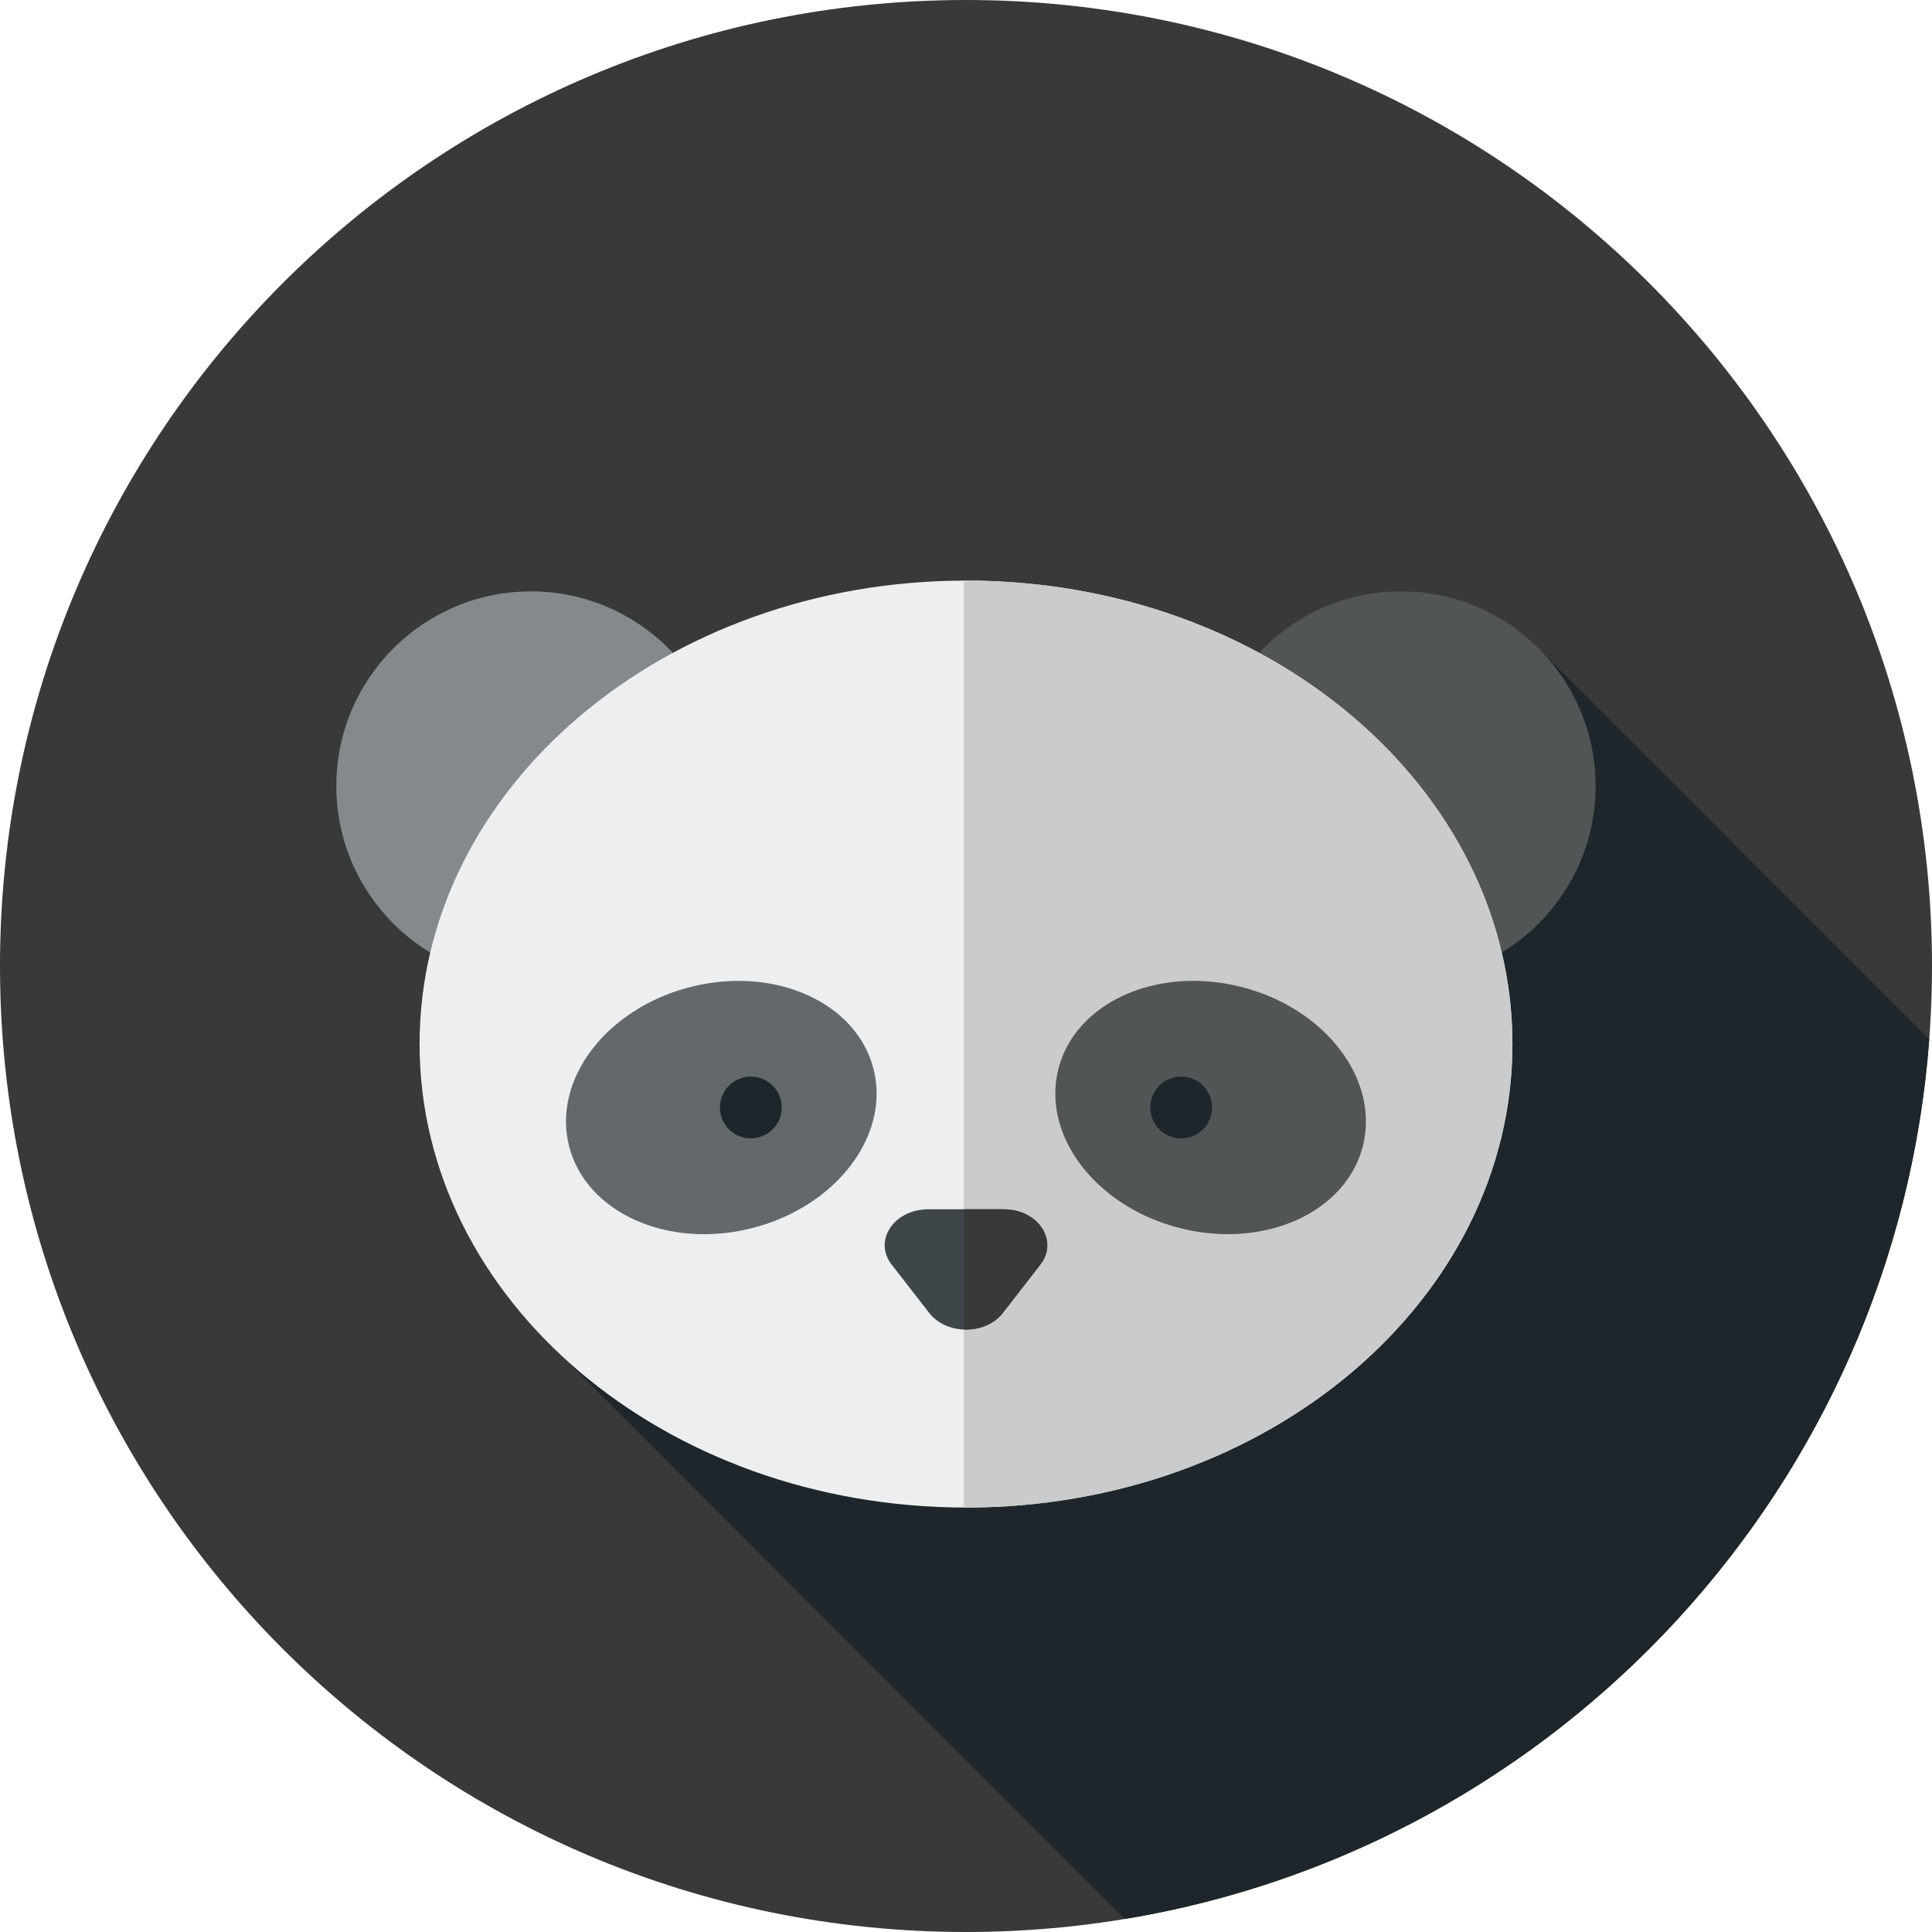
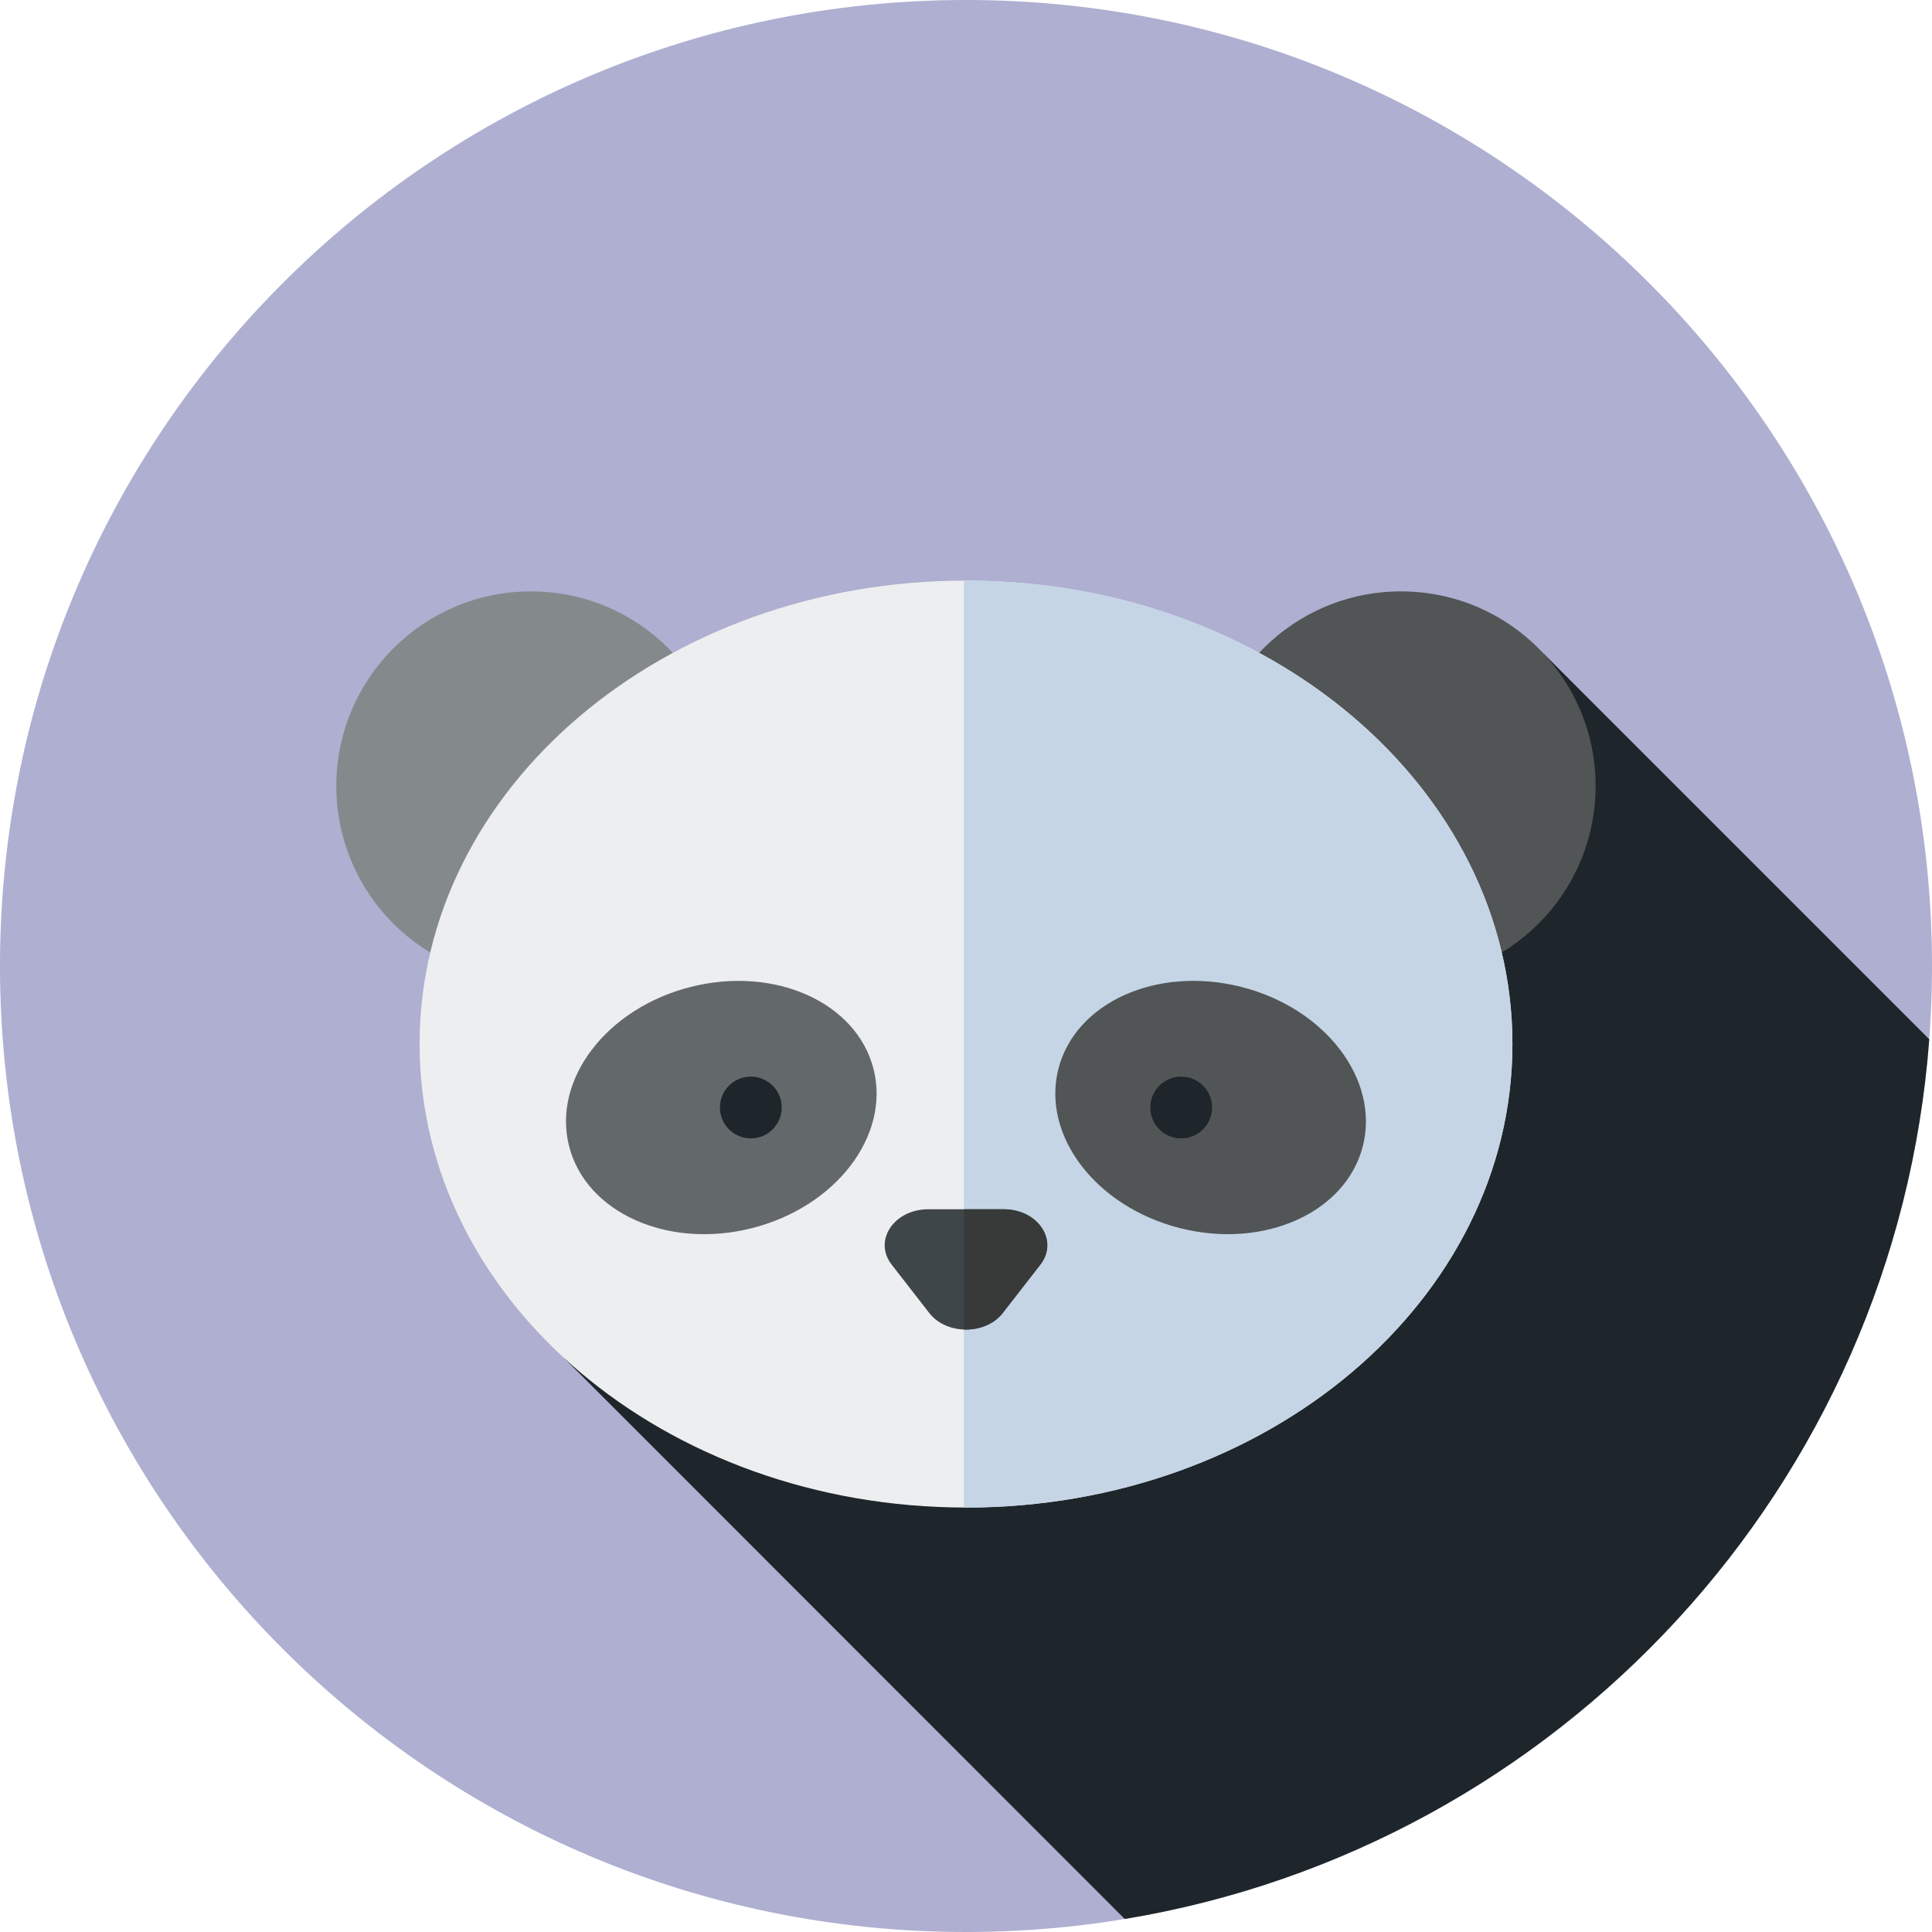
<svg xmlns="http://www.w3.org/2000/svg" width="156" height="156" fill="none">
-   <path d="M78 156c43.078 0 78-34.922 78-78S121.078 0 78 0 0 34.922 0 78s34.922 78 78 78z" fill="#383A3A" />
+   <path d="M78 156c43.078 0 78-34.922 78-78S121.078 0 78 0 0 34.922 0 78s34.922 78 78 78z" fill="#aeafd1" />
  <path d="M124.639 52.773l-79.094 56.883 45.27 45.29c35.079-5.798 62.261-34.999 64.963-71.03l-31.139-31.143z" fill="#1E262B" />
  <path d="M42.871 79.18c8.679 0 15.714-7.035 15.714-15.714 0-8.678-7.035-15.714-15.714-15.714-8.678 0-15.714 7.036-15.714 15.714 0 8.679 7.036 15.714 15.714 15.714z" fill="#848A8C" />
  <path d="M113.124 79.18c8.678 0 15.714-7.035 15.714-15.714 0-8.678-7.036-15.714-15.714-15.714-8.679 0-15.714 7.036-15.714 15.714 0 8.679 7.035 15.714 15.714 15.714z" fill="#515556" />
  <path d="M78 121.727c24.367 0 44.121-16.755 44.121-37.424S102.367 46.88 78 46.88 33.879 63.634 33.879 84.303 53.633 121.727 78 121.727z" fill="#EDEEEF" />
-   <path d="M78 46.88c-.059 0-.116.003-.175.003v74.841c.059 0 .116.004.175.004 24.367 0 44.121-16.756 44.121-37.425 0-20.668-19.754-37.424-44.121-37.424z" fill="#CACBCC" />
+   <path d="M78 46.88c-.059 0-.116.003-.175.003v74.841c.059 0 .116.004.175.004 24.367 0 44.121-16.756 44.121-37.425 0-20.668-19.754-37.424-44.121-37.424z" fill="#c5d5e6" />
  <path d="M70.537 86.33c-1.356-5.382-7.96-8.357-14.751-6.645-6.791 1.711-11.197 7.461-9.84 12.843 1.356 5.381 7.96 8.356 14.751 6.644 6.791-1.711 11.196-7.46 9.84-12.842z" fill="#63696B" />
  <path d="M60.625 91.92a2.495 2.495 0 100-4.99 2.495 2.495 0 000 4.99z" fill="#1E262B" />
  <path d="M85.456 86.328c-1.357 5.381 3.049 11.13 9.84 12.842 6.79 1.712 13.395-1.263 14.751-6.644 1.356-5.382-3.049-11.132-9.84-12.843-6.79-1.712-13.395 1.263-14.751 6.645z" fill="#515556" />
  <path d="M95.376 91.92a2.495 2.495 0 100-4.99 2.495 2.495 0 000 4.99z" fill="#1E262B" />
  <path d="M75.035 106.021l-3.038-3.909c-1.502-1.933.18-4.47 2.964-4.47h6.077c2.784 0 4.467 2.537 2.965 4.47l-3.039 3.909c-1.385 1.782-4.543 1.782-5.929 0z" fill="#3F4649" />
  <path d="M81.039 97.641h-3.213v9.708c1.193.048 2.41-.391 3.14-1.328l3.038-3.909c1.501-1.933-.182-4.47-2.965-4.47z" fill="#383A3A" />
</svg>
